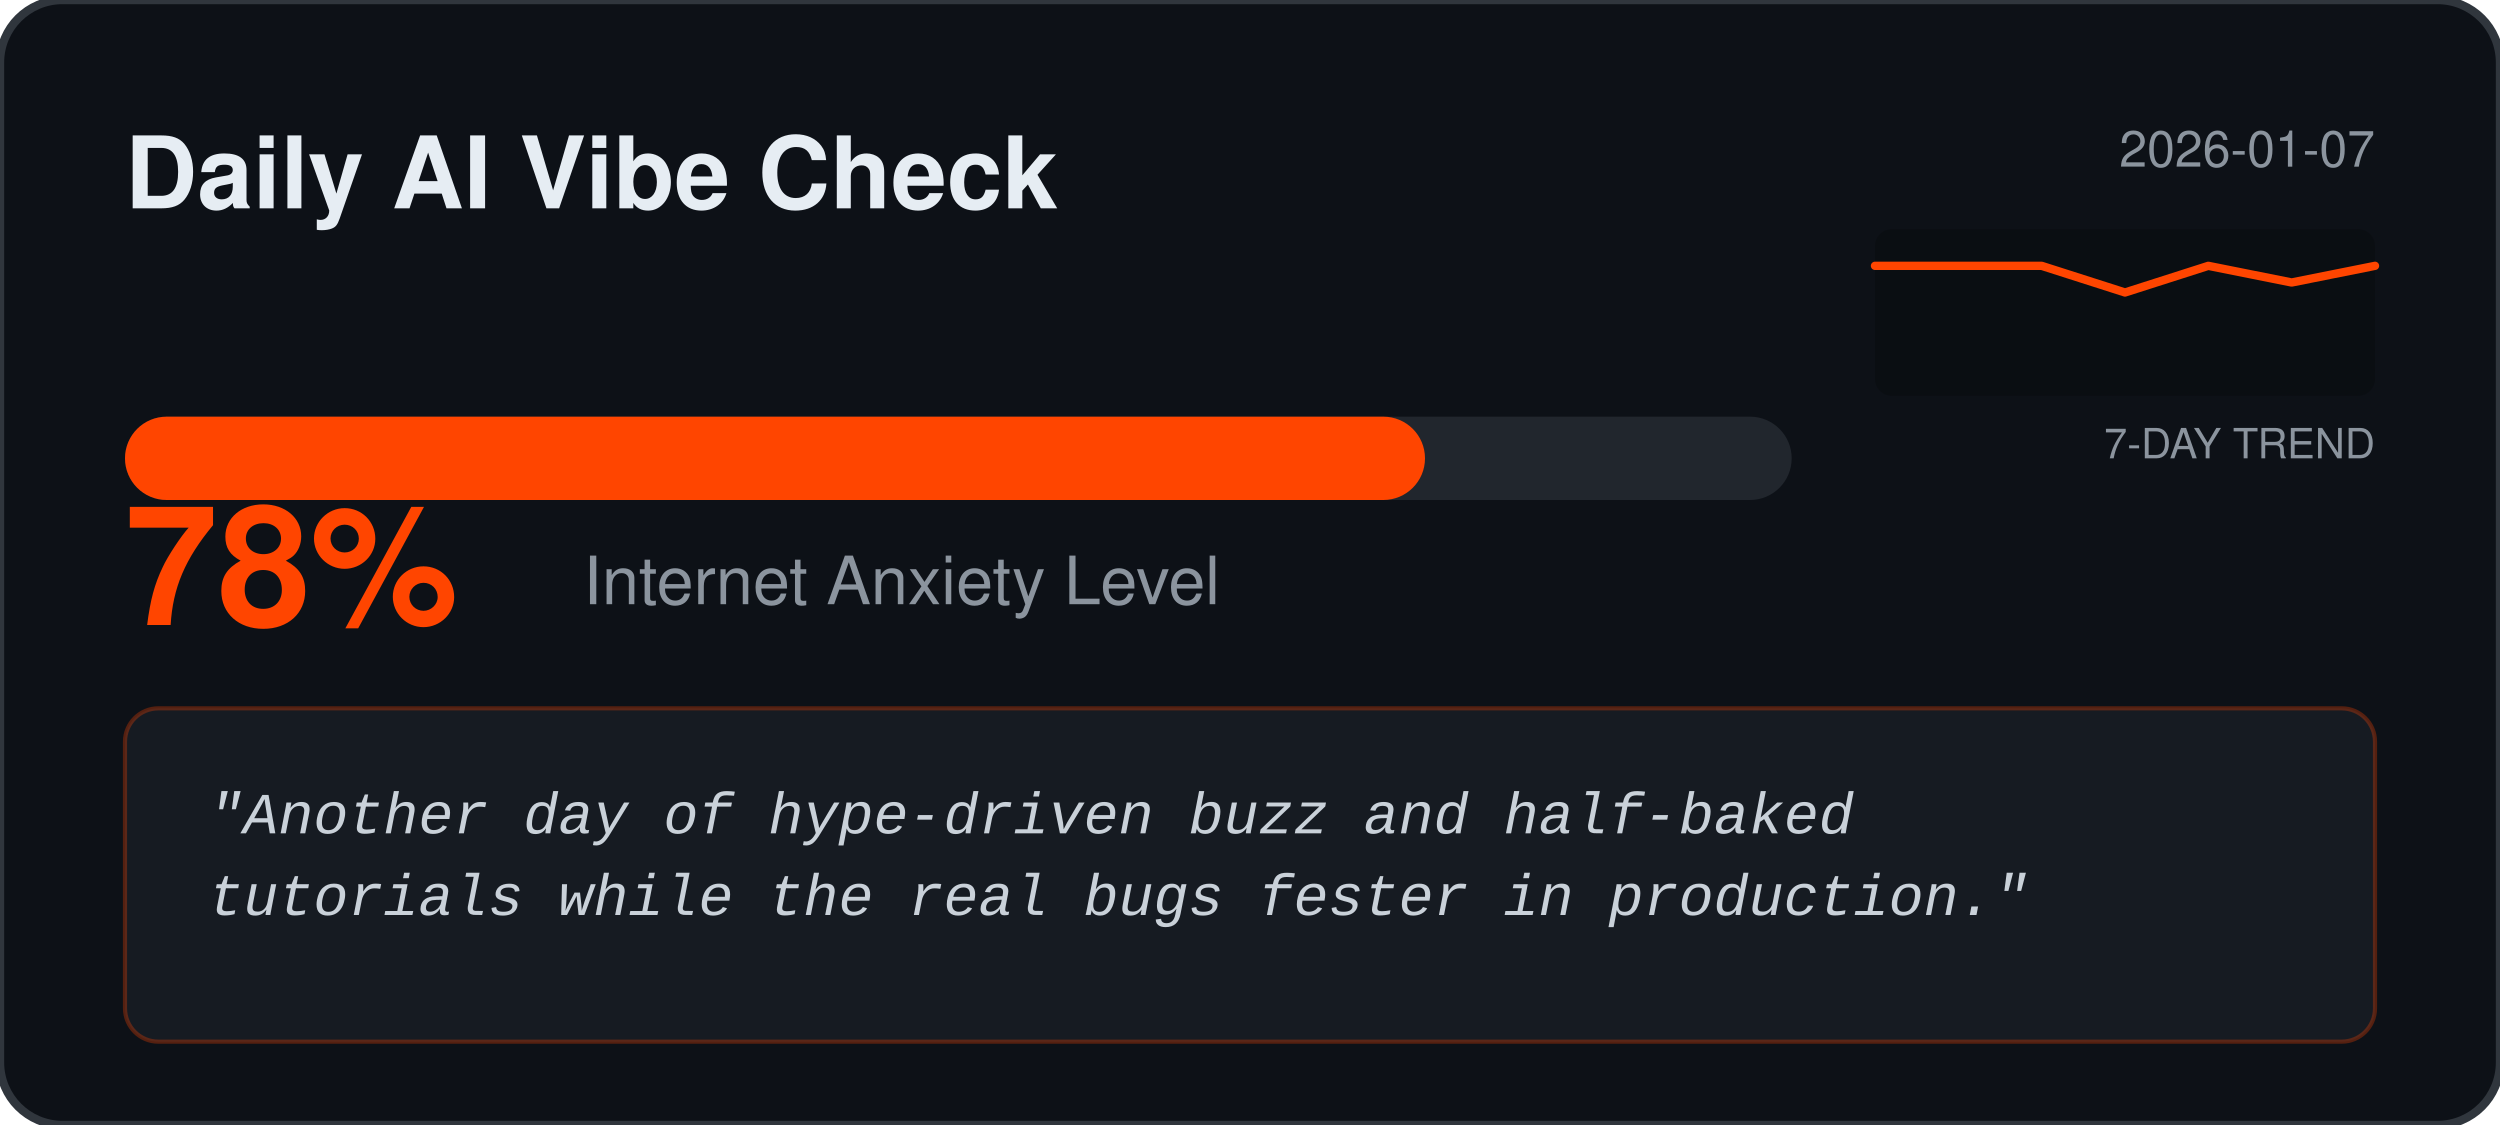
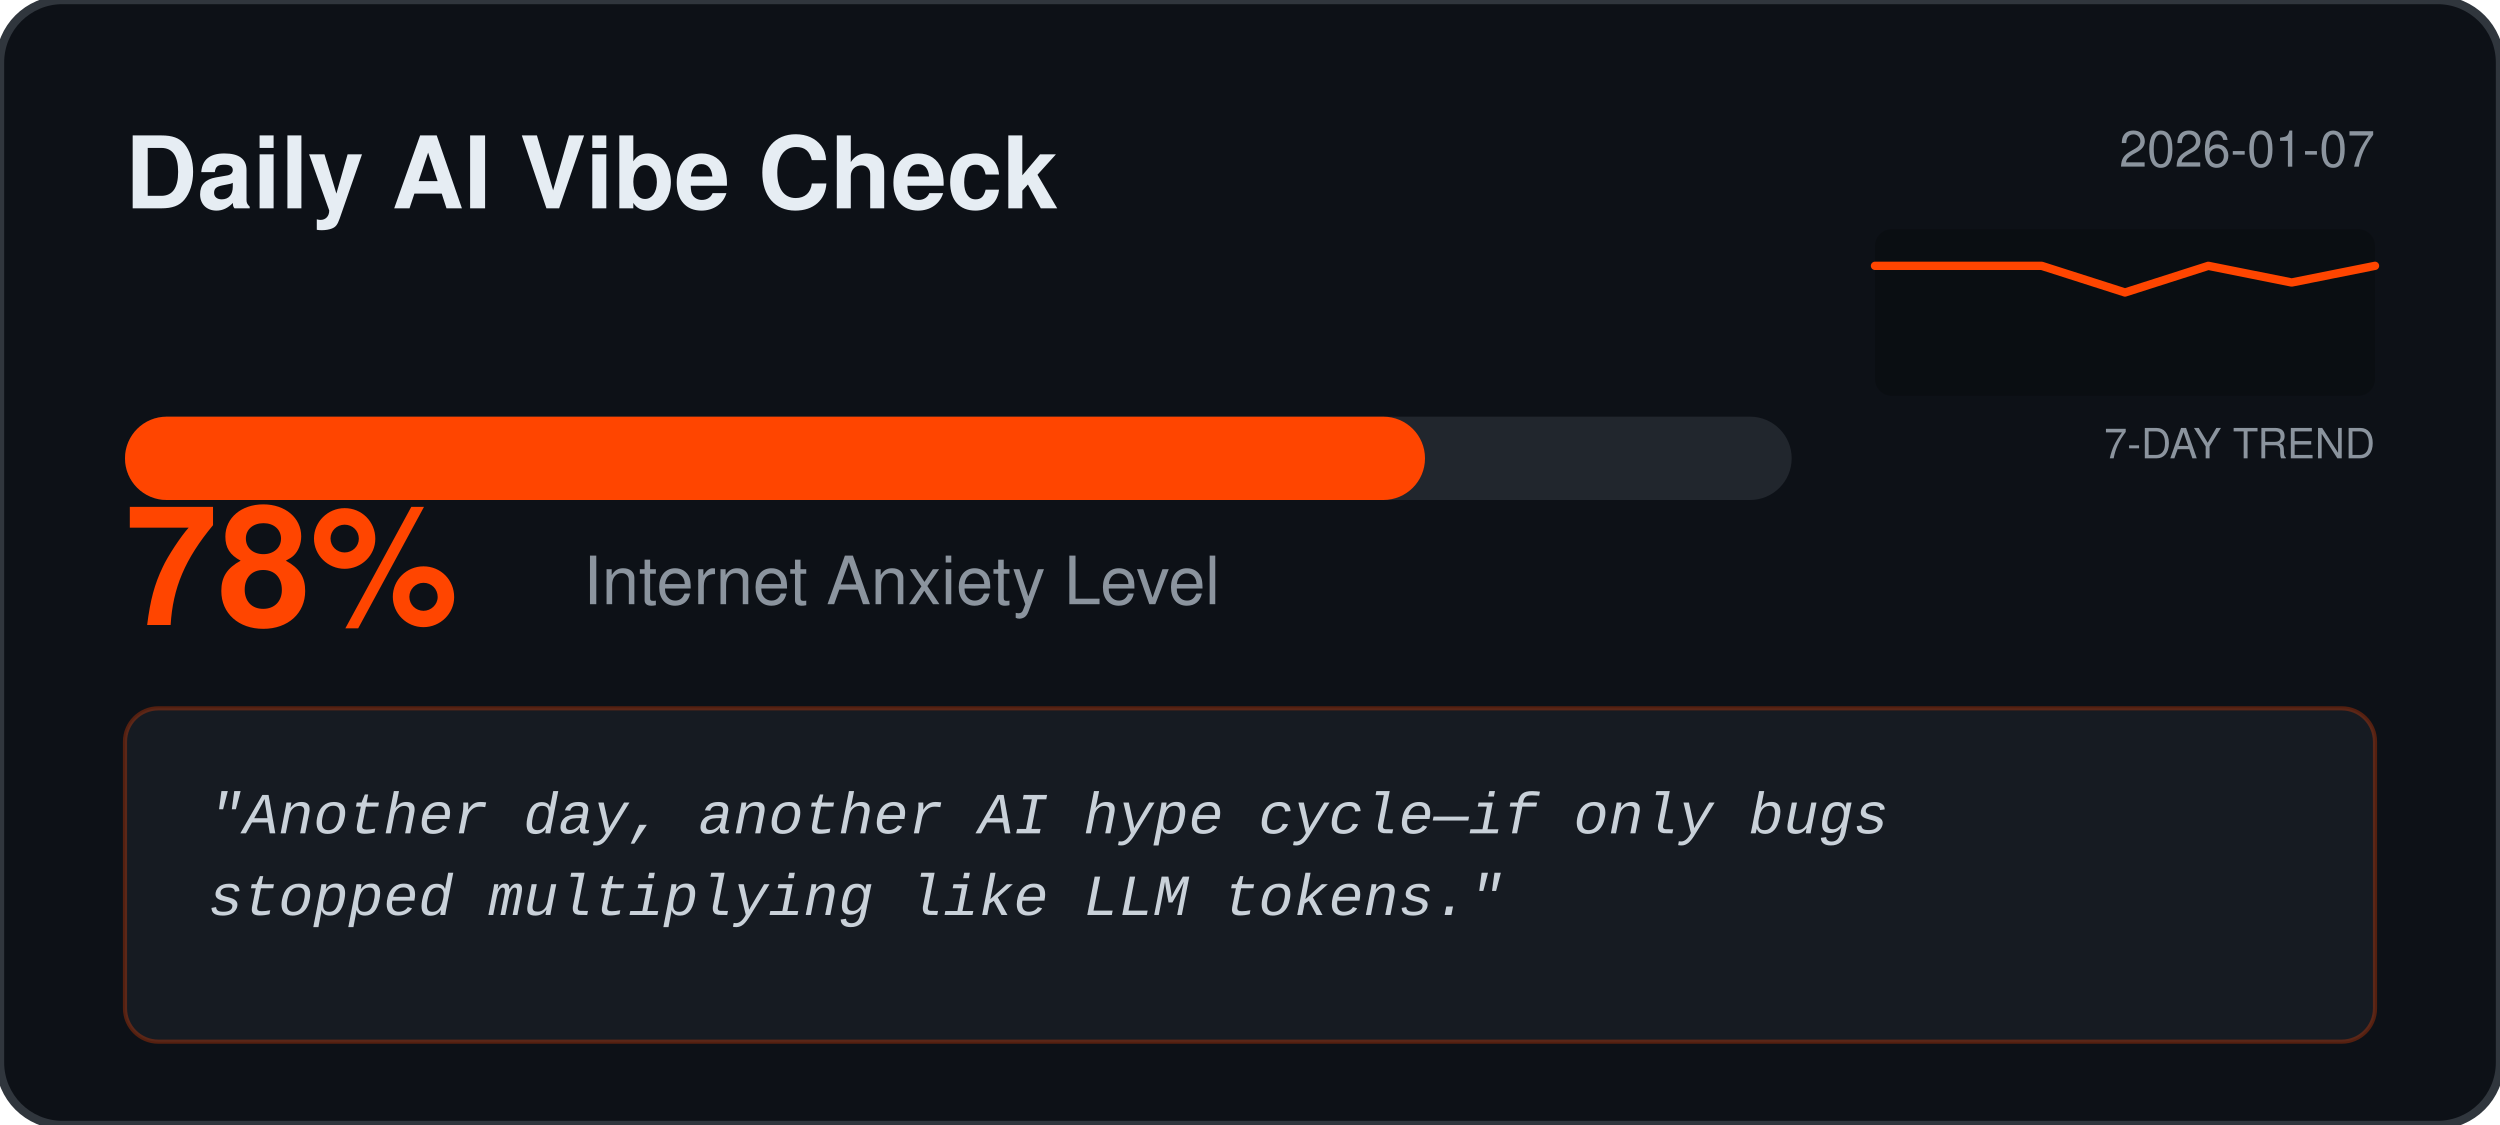
<svg xmlns="http://www.w3.org/2000/svg" width="600" height="270" viewBox="0 0 600 270" fill="none">
  <rect width="600" height="270" rx="15" fill="#0D1117" stroke="#30363D" stroke-width="2" />
  <text x="30" y="50" fill="#E6EDF3" font-family="Segoe UI, Helvetica, sans-serif" font-weight="bold" font-size="24">Daily AI Vibe Check</text>
  <text x="570" y="40" fill="#8B949E" font-family="Segoe UI, Helvetica, sans-serif" font-size="12" text-anchor="end">2026-01-07</text>
  <rect x="450" y="55" width="120" height="40" fill="#000000" fill-opacity="0.2" rx="4" />
  <text x="570" y="110" fill="#8B949E" font-family="Segoe UI, Helvetica, sans-serif" font-size="10" text-anchor="end">7-DAY TREND</text>
  <polyline points="450.0,63.8 470.0,63.8 490.0,63.8 510.0,70.2 530.0,63.8 550.0,67.8 570.0,63.8" fill="none" stroke="#FF4500" stroke-width="2" stroke-linecap="round" stroke-linejoin="round" />
  <rect x="30" y="100" width="400" height="20" rx="10" fill="#21262D" />
  <rect x="30" y="100" width="312.0" height="20" rx="10" fill="#FF4500" />
  <text x="30" y="150" fill="#FF4500" font-family="Segoe UI, Helvetica, sans-serif" font-weight="bold" font-size="40">78%</text>
  <text x="140" y="145" fill="#8B949E" font-family="Segoe UI, Helvetica, sans-serif" font-size="16">Internet Anxiety Level</text>
  <rect x="30" y="170" width="540" height="80" rx="8" fill="#161B22" stroke="#FF4500" stroke-opacity="0.3" />
  <text x="50" y="200" fill="#C9D1D9" font-family="Courier New, monospace" font-size="14" font-style="italic">
-     <tspan x="50" dy="0">"Another day of hype‑driven buzz and half‑baked</tspan>
-     <tspan x="50" dy="1.4em">tutorials while the real bugs fester in production."</tspan>
+     <tspan x="50" dy="0">"Another day, another AI hype cycle—if only bugs</tspan>
+     <tspan x="50" dy="1.4em">stopped multiplying like LLM tokens."</tspan>
  </text>
</svg>
